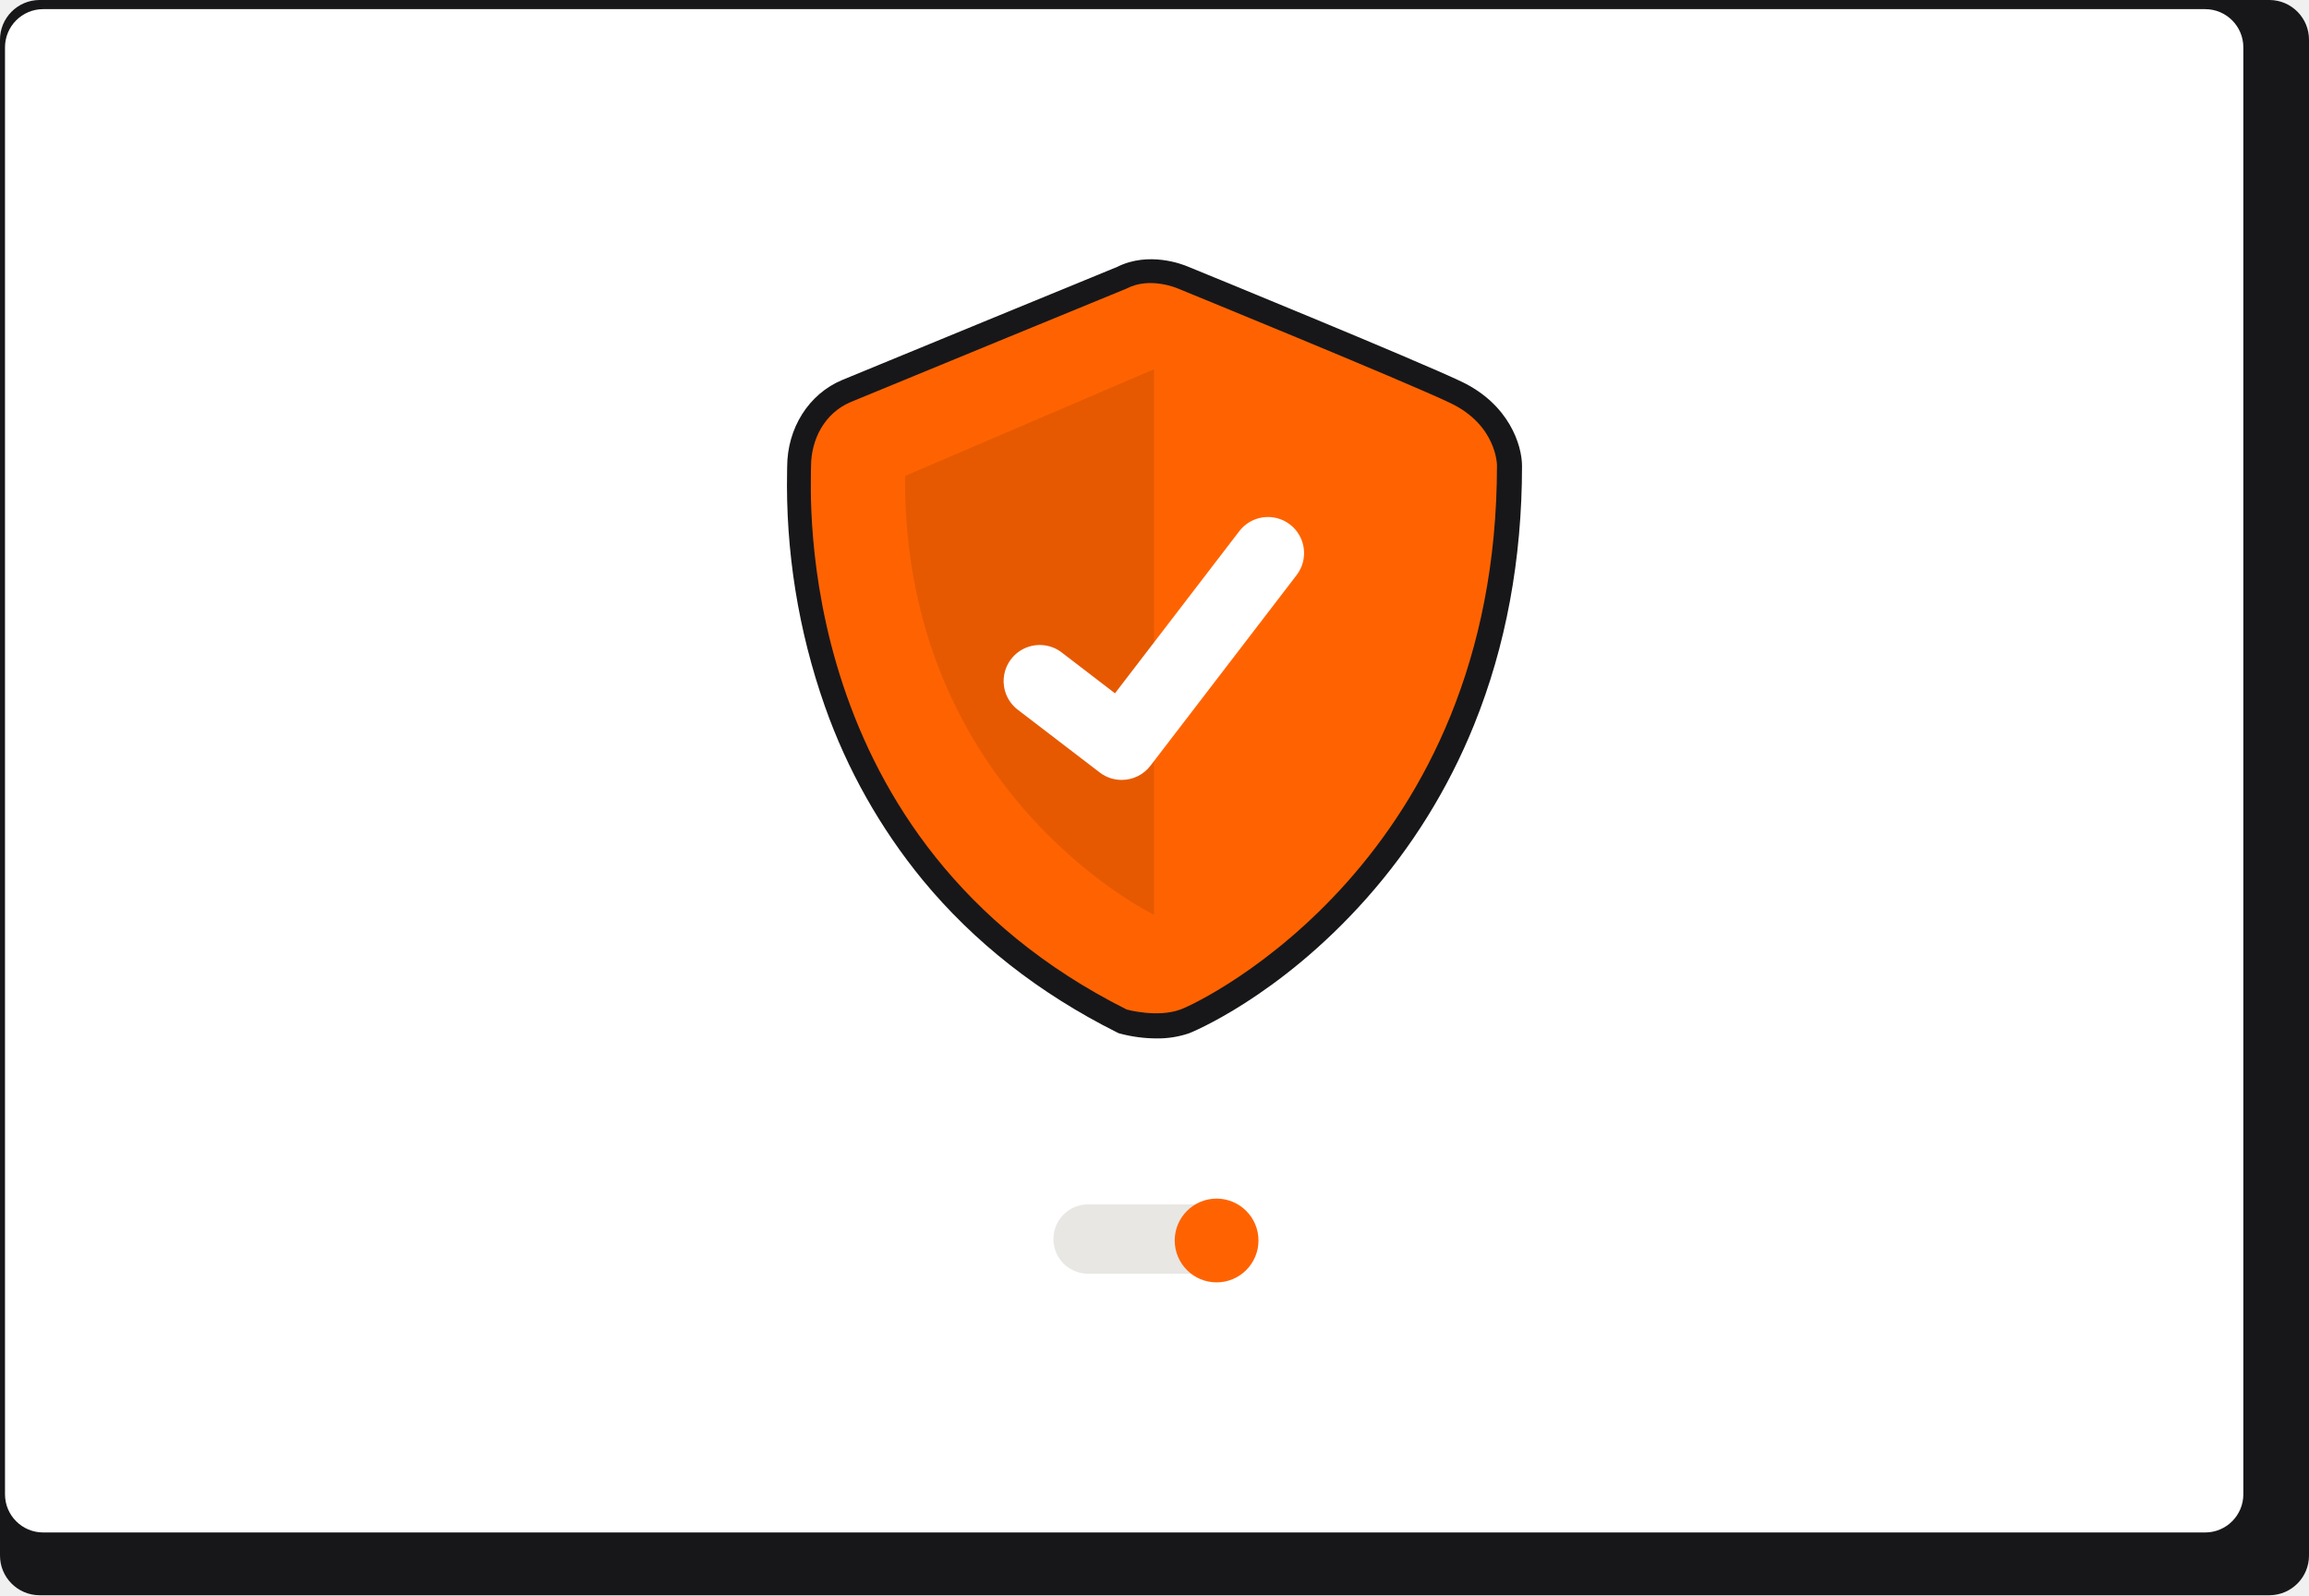
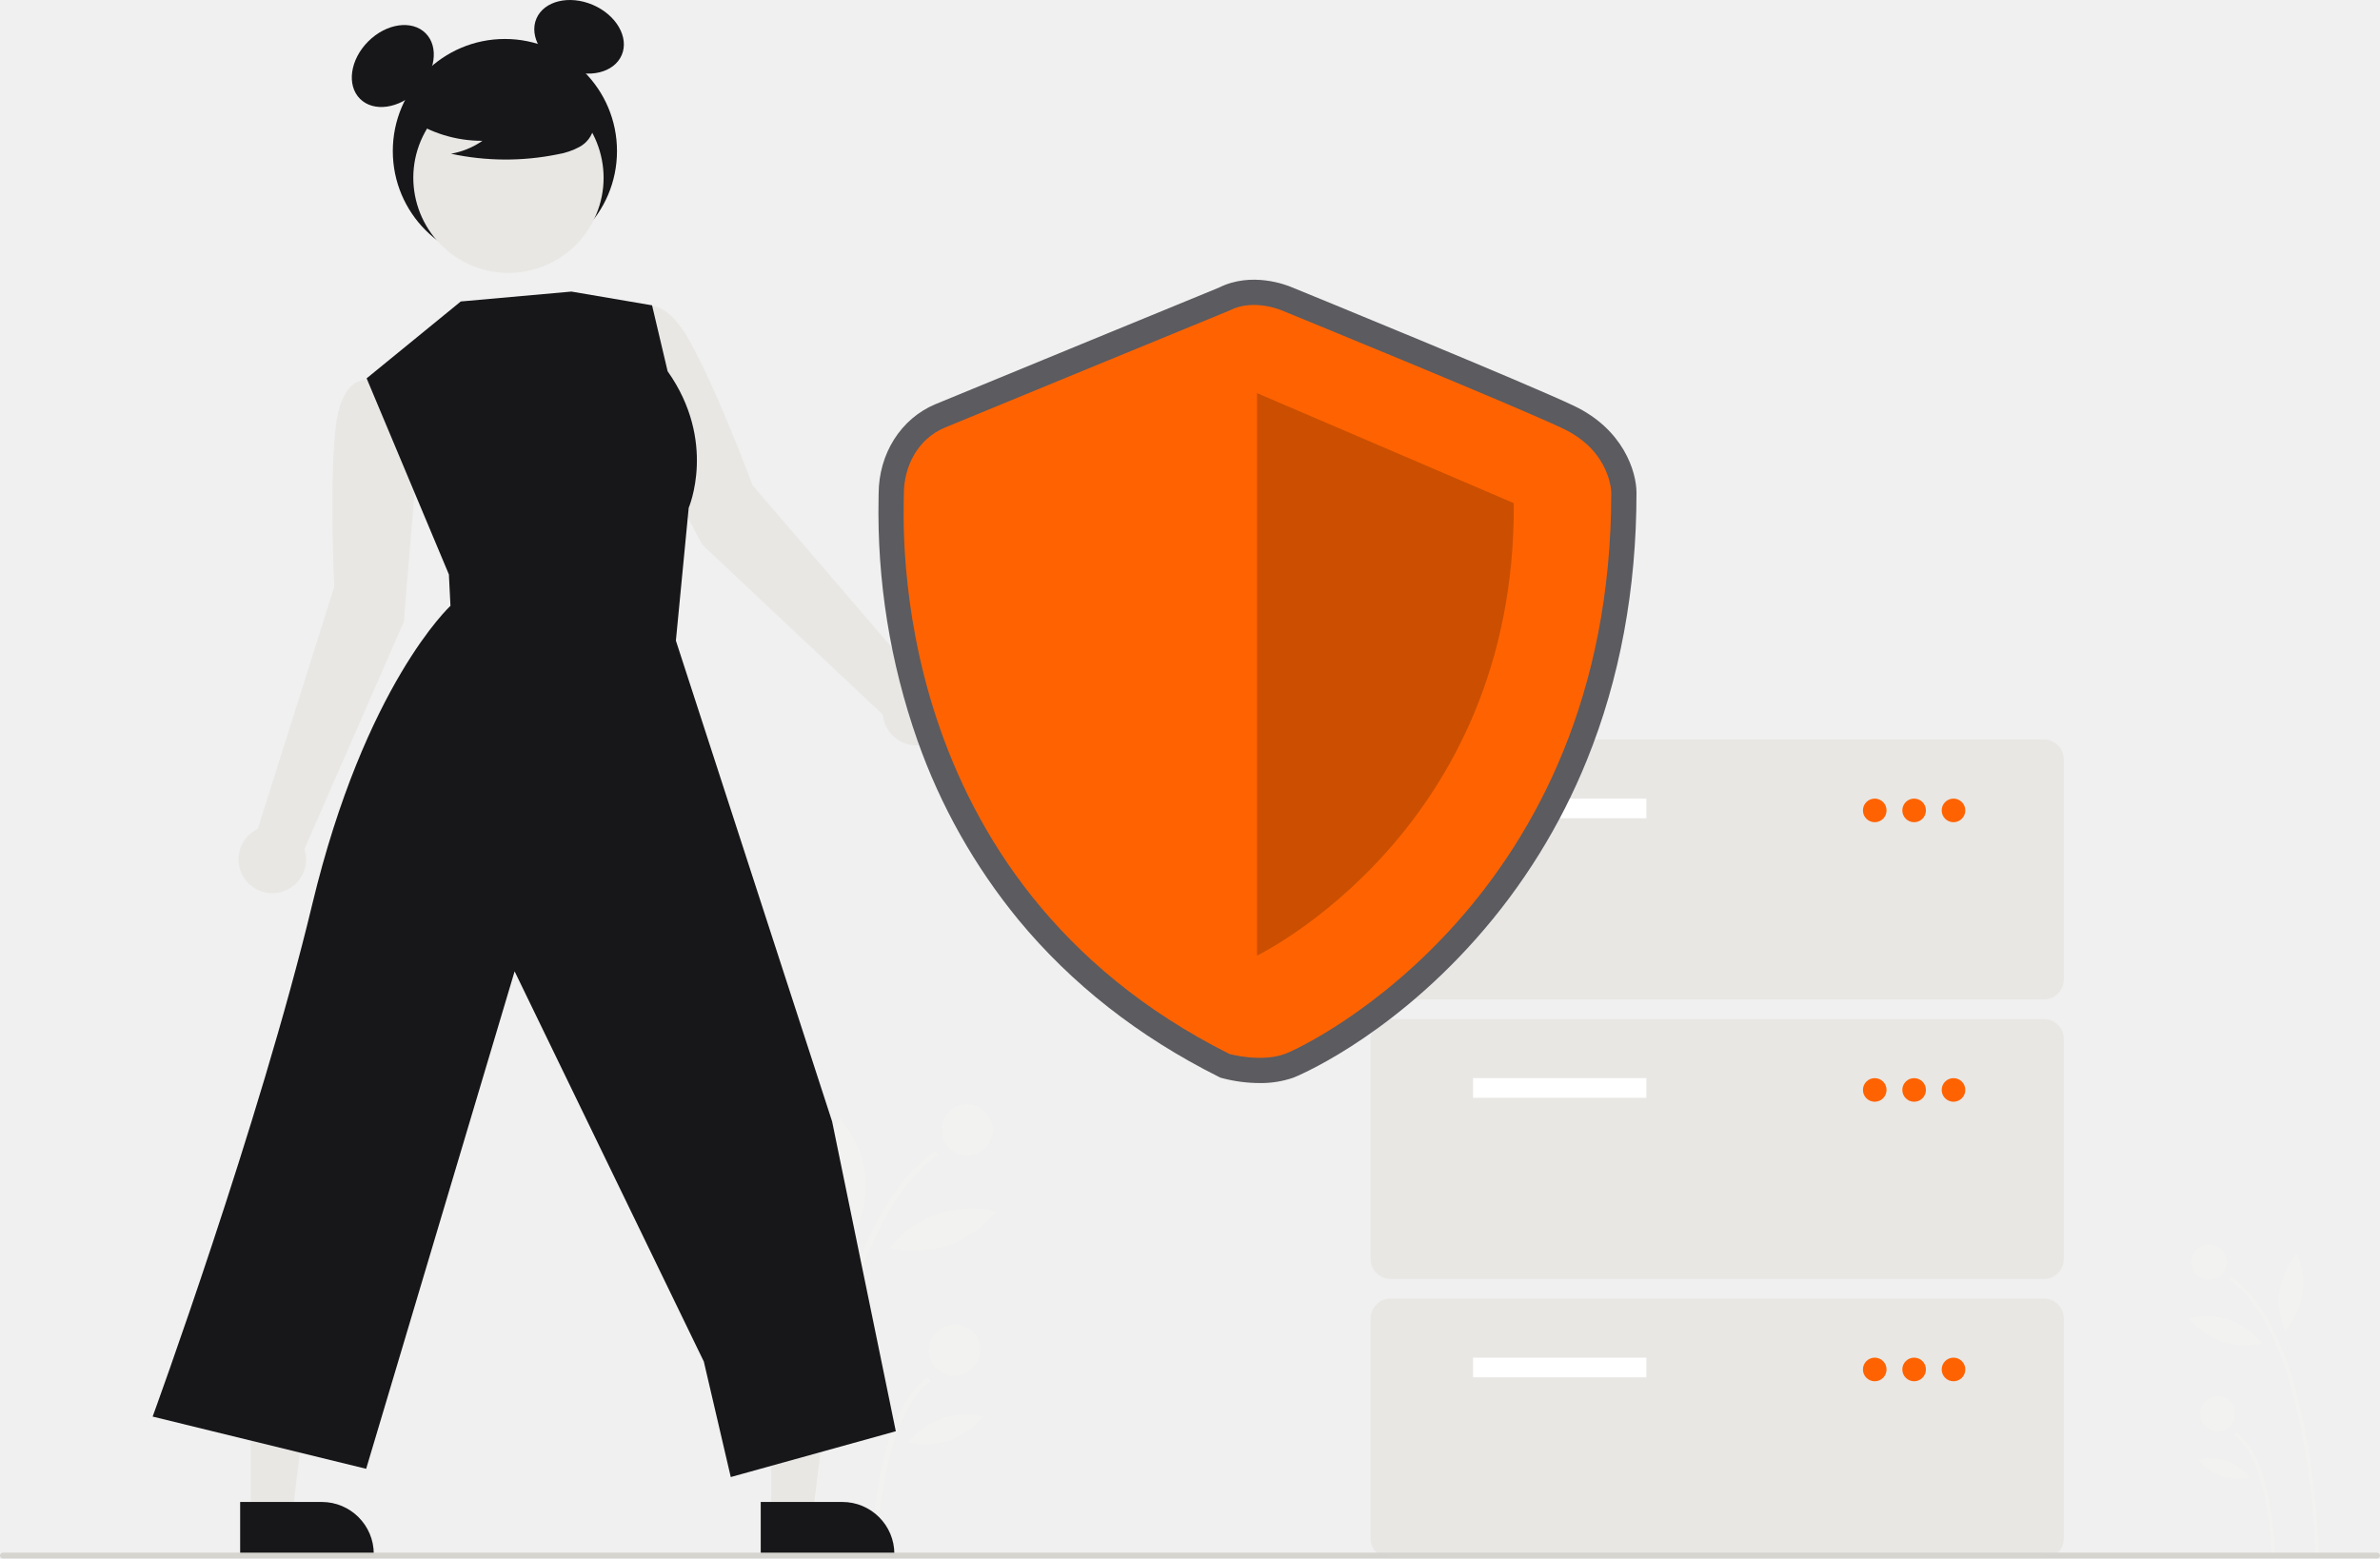
- <svg xmlns="http://www.w3.org/2000/svg" width="799.468" height="552.327" viewBox="0 0 799.468 552.327">
-   <g transform="translate(-560.266 -263.837)">
-     <path d="M1352.3,232.384H580.059a13.747,13.747,0,0,0-13.613,13.848v524.66a13.74,13.74,0,0,0,13.613,13.819H1352.3a13.741,13.741,0,0,0,13.613-13.819V246.232a13.747,13.747,0,0,0-13.611-13.848Z" transform="translate(-6.18 31.453)" fill="#17171a" />
-     <path d="M1328.244,232.384h-748.6a13.225,13.225,0,0,0-13.2,13.223V746.614a13.219,13.219,0,0,0,13.2,13.2h748.6a13.219,13.219,0,0,0,13.2-13.2V245.608a13.224,13.224,0,0,0-13.193-13.223Z" transform="translate(-4.446 34.617)" fill="#fff" />
-     <g transform="translate(0 36.84)">
-       <path d="M318.445,427.78a49.971,49.971,0,0,1-12.388-1.6l-.8-.221-.74-.371c-26.745-13.41-49.309-31.122-67.064-52.645a199.3,199.3,0,0,1-33.862-60.128,231.425,231.425,0,0,1-13.087-81.525c.011-.582.021-1.032.021-1.342,0-13.484,7.485-25.316,19.069-30.143,8.866-3.694,89.361-36.757,95.177-39.146,10.953-5.488,22.638-.907,24.508-.106,4.194,1.715,78.607,32.151,94.688,39.808,16.573,7.892,20.994,22.069,20.994,29.2,0,32.292-5.593,62.472-16.623,89.7a207.7,207.7,0,0,1-37.326,60.155c-30.47,34.29-60.949,46.446-61.243,46.553a33.3,33.3,0,0,1-11.327,1.809Zm-7.168-17.754c2.642.592,8.726,1.481,12.691.035,5.037-1.837,30.547-15.065,54.386-41.892C411.291,331.1,428,284.509,428.027,229.681c-.059-1.111-.848-9.033-11.339-14.029-15.769-7.509-93.115-39.136-93.894-39.454l-.214-.091c-1.621-.679-6.779-2.11-10.335-.247l-.712.332c-.862.354-86.309,35.449-95.422,39.246-6.375,2.656-8.646,9.236-8.646,14.509,0,.385-.01.946-.024,1.67C206.712,269.133,215.393,361.447,311.277,410.025Z" transform="translate(642.288 158.754)" fill="#17171a" />
-       <path d="M312.583,172.636S226.36,208.05,217.121,211.9s-13.857,13.087-13.857,22.326-6.929,129.785,109.319,188.069c0,0,10.551,2.919,18.555,0S440.763,370.1,440.763,233.84c0,0,0-13.857-16.167-21.556s-94.331-39.647-94.331-39.647S320.667,168.4,312.583,172.636Z" transform="translate(637.814 154.246)" fill="#ff6301" />
-       <path d="M338.175,215.286V404.2s-86.993-41.875-86.223-151.964Z" transform="translate(621.667 139.541)" opacity="0.1" />
-       <path d="M459.69,588.526a12.415,12.415,0,0,1-7.469-2.481l-.134-.1-28.129-21.536a12.5,12.5,0,1,1,15.2-19.84l18.22,13.971,43.056-56.151a12.5,12.5,0,0,1,17.521-2.313l-.268.364.275-.358a12.511,12.511,0,0,1,2.313,17.521l-50.644,66.047a12.5,12.5,0,0,1-9.942,4.877Z" transform="translate(488.938 -91.496)" fill="#fff" />
-       <g transform="translate(40 16)">
-         <rect width="64" height="24" rx="12" transform="translate(885 628)" fill="#e8e7e4" />
-         <circle cx="14.5" cy="14.5" r="14.5" transform="translate(927 626)" fill="#ff6301" />
-       </g>
-     </g>
-   </g>
+ <svg xmlns="http://www.w3.org/2000/svg" id="f8b6a39e-83da-4016-9016-ff4c8b42d6ea" data-name="Layer 1" width="826" height="541" viewBox="0 0 826 541">
+   <path d="M990.637,719.305l1.225-.024a284.08,284.08,0,0,0-4.348-40.598c-5.297-28.713-14.105-47.57-26.179-56.047l-.703,1.002C988.837,643.441,990.623,718.548,990.637,719.305Z" transform="translate(-187 -179.5)" fill="#f2f2f0" />
+   <path d="M975.326,719.012l1.225-.024c-.026-1.357-.792-33.326-13.378-42.163l-.703,1.002C974.548,686.308,975.32,718.686,975.326,719.012Z" transform="translate(-187 -179.5)" fill="#f2f2f0" />
+   <circle cx="766.664" cy="438.125" r="6.125" fill="#f2f2f0" />
+   <circle cx="769.697" cy="490.796" r="6.125" fill="#f2f2f0" />
+   <path d="M978.181,627.421a27.205,27.205,0,0,0,1.849,13.928,24.793,24.793,0,0,0,4.168-26.624A27.205,27.205,0,0,0,978.181,627.421Z" transform="translate(-187 -179.5)" fill="#f2f2f0" />
+   <path d="M958.161,645.276a27.205,27.205,0,0,0,14.037.606,24.793,24.793,0,0,0-25.49-8.743A27.205,27.205,0,0,0,958.161,645.276Z" transform="translate(-187 -179.5)" fill="#f2f2f0" />
+   <path d="M957.935,691.922a19.069,19.069,0,0,0,9.839.425,17.378,17.378,0,0,0-17.867-6.128A19.068,19.068,0,0,0,957.935,691.922Z" transform="translate(-187 -179.5)" fill="#f2f2f0" />
+   <path d="M469.026,719.305l-1.778-.035a412.331,412.331,0,0,1,6.311-58.927c7.688-41.675,20.472-69.046,37.997-81.351l1.021,1.455C471.639,609.191,469.047,718.207,469.026,719.305Z" transform="translate(-187 -179.5)" fill="#f2f2f0" />
+   <path d="M491.25,718.88l-1.778-.035c.038-1.969,1.149-48.372,19.417-61.198l1.021,1.455C492.379,671.41,491.259,718.407,491.25,718.88Z" transform="translate(-187 -179.5)" fill="#f2f2f0" />
+   <circle cx="335.692" cy="392.219" r="8.89" fill="#f2f2f0" />
+   <circle cx="331.29" cy="468.67" r="8.89" fill="#f2f2f0" />
+   <path d="M487.106,585.938a39.487,39.487,0,0,1-2.684,20.216,35.986,35.986,0,0,1-6.05-38.644A39.487,39.487,0,0,1,487.106,585.938Z" transform="translate(-187 -179.5)" fill="#f2f2f0" />
+   <path d="M516.164,611.855a39.487,39.487,0,0,1-20.374.88,35.986,35.986,0,0,1,36.998-12.691A39.487,39.487,0,0,1,516.164,611.855Z" transform="translate(-187 -179.5)" fill="#f2f2f0" />
+   <path d="M516.492,679.559a27.678,27.678,0,0,1-14.281.617,25.223,25.223,0,0,1,25.933-8.895A27.677,27.677,0,0,1,516.492,679.559Z" transform="translate(-187 -179.5)" fill="#f2f2f0" />
+   <path d="M331.679,340.734l-4.277-26.168L315.324,311.546s-9.586-2.952-11.826,16.355c-2.24,19.308-.504,55.356-.504,55.356l-26.517,83.971a11.729,11.729,0,1,0,16.194,6.985l34.478-78.878Z" transform="translate(-187 -179.5)" fill="#e8e7e4" />
+   <path d="M405.122,320.141l-6.341-25.746,9.922-7.519s7.656-6.479,17.298,10.398c9.641,16.877,22.198,50.713,22.198,50.713l57.357,66.816a11.729,11.729,0,1,1-12.151,12.782L430.726,368.579Z" transform="translate(-187 -179.5)" fill="#e8e7e4" />
+   <polygon points="267.689 526.093 282.072 526.092 288.915 470.614 267.686 470.615 267.689 526.093" fill="#e8e7e4" />
+   <path d="M451.02,700.897l28.326-.001h.001a18.052,18.052,0,0,1,18.051,18.051v.587l-46.378.002Z" transform="translate(-187 -179.5)" fill="#17171a" />
+   <polygon points="87.016 526.093 101.399 526.092 108.242 470.614 87.013 470.615 87.016 526.093" fill="#e8e7e4" />
+   <path d="M270.347,700.897l28.326-.001h.001a18.052,18.052,0,0,1,18.051,18.051v.587l-46.378.002Z" transform="translate(-187 -179.5)" fill="#17171a" />
+   <circle cx="175.23" cy="52.431" r="38.902" fill="#17171a" />
+   <ellipse cx="323.328" cy="202.419" rx="16.097" ry="12.073" transform="translate(-235.4315 108.4149) rotate(-45)" fill="#17171a" />
+   <ellipse cx="387.973" cy="192.279" rx="12.073" ry="16.097" transform="translate(-128.2553 294.0317) rotate(-66.86956)" fill="#17171a" />
+   <circle cx="363.464" cy="241.218" r="33.016" transform="translate(-209.5328 264.9384) rotate(-61.33682)" fill="#e8e7e4" />
+   <path d="M328.772,220.451a44.904,44.904,0,0,0,25.662,7.931,27.517,27.517,0,0,1-10.906,4.487,90.545,90.545,0,0,0,36.985.208,23.937,23.937,0,0,0,7.742-2.659,9.798,9.798,0,0,0,4.779-6.391c.811-4.636-2.801-8.847-6.554-11.685a48.348,48.348,0,0,0-40.628-8.119c-4.538,1.173-9.085,3.155-12.033,6.8s-3.821,9.264-1.012,13.017Z" transform="translate(-187 -179.5)" fill="#17171a" />
+   <path d="M346.918,284.151l-32.678,26.687,28.552,68.079.545,10.893s-29.64,27.328-47.979,103.668-55.38,177.778-55.38,177.778l74.101,18.128,51.521-172.69,65.677,135.48,9.343,40.072,57.28-15.901L475.792,568.808,421.572,401.886l4.452-46.114s9.922-23.017-7.315-47.386l-5.406-22.898L385.317,280.717Z" transform="translate(-187 -179.5)" fill="#17171a" />
+   <path d="M896.415,526.429H669.543a6.841,6.841,0,0,1-6.833-6.833v-76.535a6.841,6.841,0,0,1,6.833-6.833h226.871a6.841,6.841,0,0,1,6.833,6.833v76.535A6.841,6.841,0,0,1,896.415,526.429Z" transform="translate(-187 -179.5)" fill="#e8e7e4" />
+   <rect x="511.244" y="277.228" width="60.135" height="6.833" fill="#fff" />
+   <circle cx="650.647" cy="281.328" r="4.1" fill="#ff6301" />
+   <circle cx="664.314" cy="281.328" r="4.1" fill="#ff6301" />
+   <circle cx="677.981" cy="281.328" r="4.1" fill="#ff6301" />
+   <path d="M896.415,623.465H669.543a6.841,6.841,0,0,1-6.833-6.833v-76.535a6.841,6.841,0,0,1,6.833-6.833h226.871a6.841,6.841,0,0,1,6.833,6.833v76.535A6.841,6.841,0,0,1,896.415,623.465Z" transform="translate(-187 -179.5)" fill="#e8e7e4" />
+   <rect x="511.244" y="374.263" width="60.135" height="6.833" fill="#fff" />
+   <circle cx="650.647" cy="378.363" r="4.1" fill="#ff6301" />
+   <circle cx="664.314" cy="378.363" r="4.1" fill="#ff6301" />
+   <circle cx="677.981" cy="378.363" r="4.1" fill="#ff6301" />
+   <path d="M896.415,720.5H669.543a6.841,6.841,0,0,1-6.833-6.833v-76.535a6.841,6.841,0,0,1,6.833-6.833h226.871a6.841,6.841,0,0,1,6.833,6.833v76.535A6.841,6.841,0,0,1,896.415,720.5Z" transform="translate(-187 -179.5)" fill="#e8e7e4" />
+   <rect x="511.244" y="471.299" width="60.135" height="6.833" fill="#fff" />
+   <circle cx="650.647" cy="475.399" r="4.1" fill="#ff6301" />
+   <circle cx="664.314" cy="475.399" r="4.1" fill="#ff6301" />
+   <circle cx="677.981" cy="475.399" r="4.1" fill="#ff6301" />
+   <path d="M624.17,555.475a51.658,51.658,0,0,1-12.806-1.657l-.824-.228-.765-.383c-27.647-13.862-50.972-32.171-69.326-54.421A206.016,206.016,0,0,1,505.445,436.631a239.231,239.231,0,0,1-13.528-84.274c.012-.602.022-1.067.022-1.387,0-13.939,7.737-26.17,19.712-31.159,9.165-3.819,92.375-37.996,98.387-40.466,11.322-5.673,23.402-.938,25.335-.11,4.336,1.773,81.259,33.235,97.881,41.15,17.132,8.158,21.703,22.813,21.703,30.187,0,33.382-5.781,64.579-17.183,92.727a214.708,214.708,0,0,1-38.585,62.184c-31.498,35.446-63.004,48.012-63.309,48.123A34.427,34.427,0,0,1,624.17,555.475ZM616.76,537.122c2.732.612,9.02,1.531,13.119.036,5.207-1.899,31.578-15.574,56.22-43.305,34.047-38.315,51.323-86.48,51.348-143.157-.061-1.148-.876-9.338-11.722-14.502-16.301-7.762-96.255-40.456-97.061-40.785l-.221-.094c-1.676-.702-7.008-2.181-10.684-.255l-.736.343c-.891.366-89.22,36.644-98.64,40.57-6.59,2.746-8.938,9.548-8.938,14.998,0,.398-.01.978-.025,1.726C508.669,391.478,517.643,486.905,616.76,537.122Z" transform="translate(-187 -179.5)" fill="#5b5b60" />
+   <path d="M613.698,287.305s-89.131,36.608-98.681,40.587-14.325,13.529-14.325,23.079S493.53,485.132,613.698,545.382c0,0,10.906,3.018,19.181,0s113.322-53.95,113.322-194.809c0,0,0-14.325-16.712-22.283S631.977,287.305,631.977,287.305,622.054,282.928,613.698,287.305Z" transform="translate(-187 -179.5)" fill="#ff6301" />
+   <path d="M623.248,315.954V511.243s89.927-43.287,89.131-157.089Z" transform="translate(-187 -179.5)" opacity="0.2" />
+   <path d="M1012,720.5H188a1,1,0,0,1,0-2h824a1,1,0,0,1,0,2Z" transform="translate(-187 -179.5)" fill="#d5d4cf" />
</svg>
